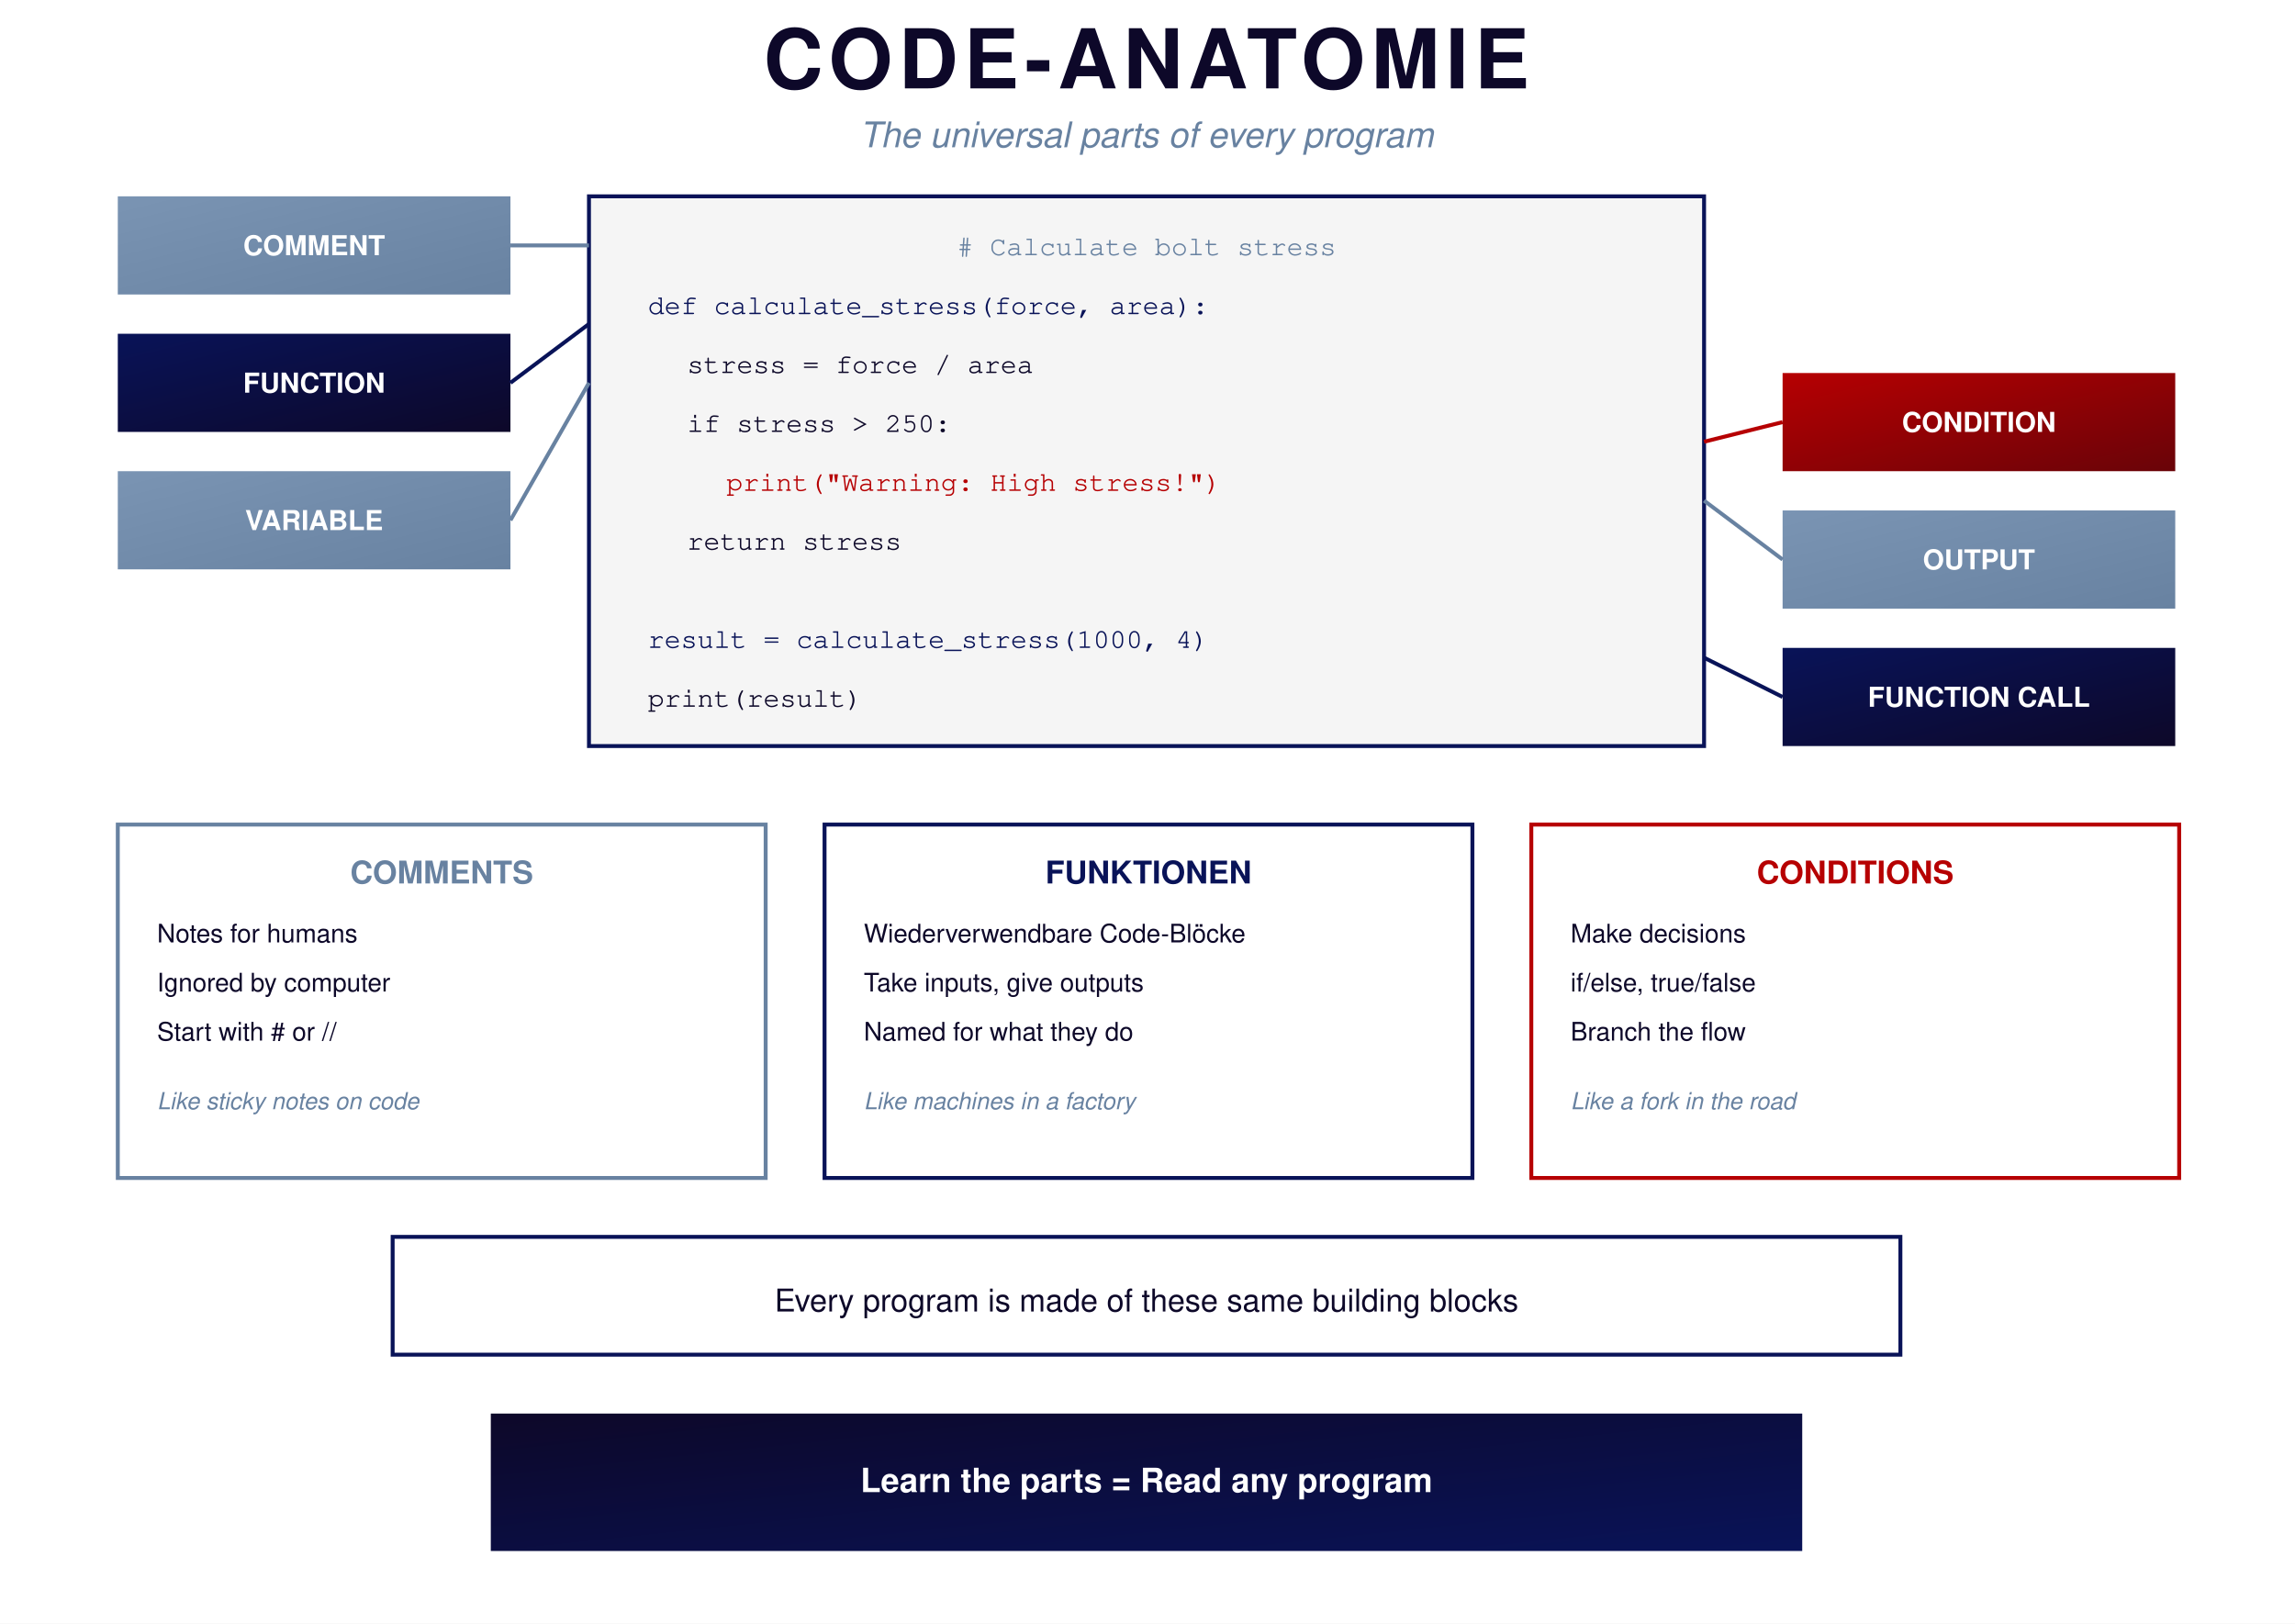
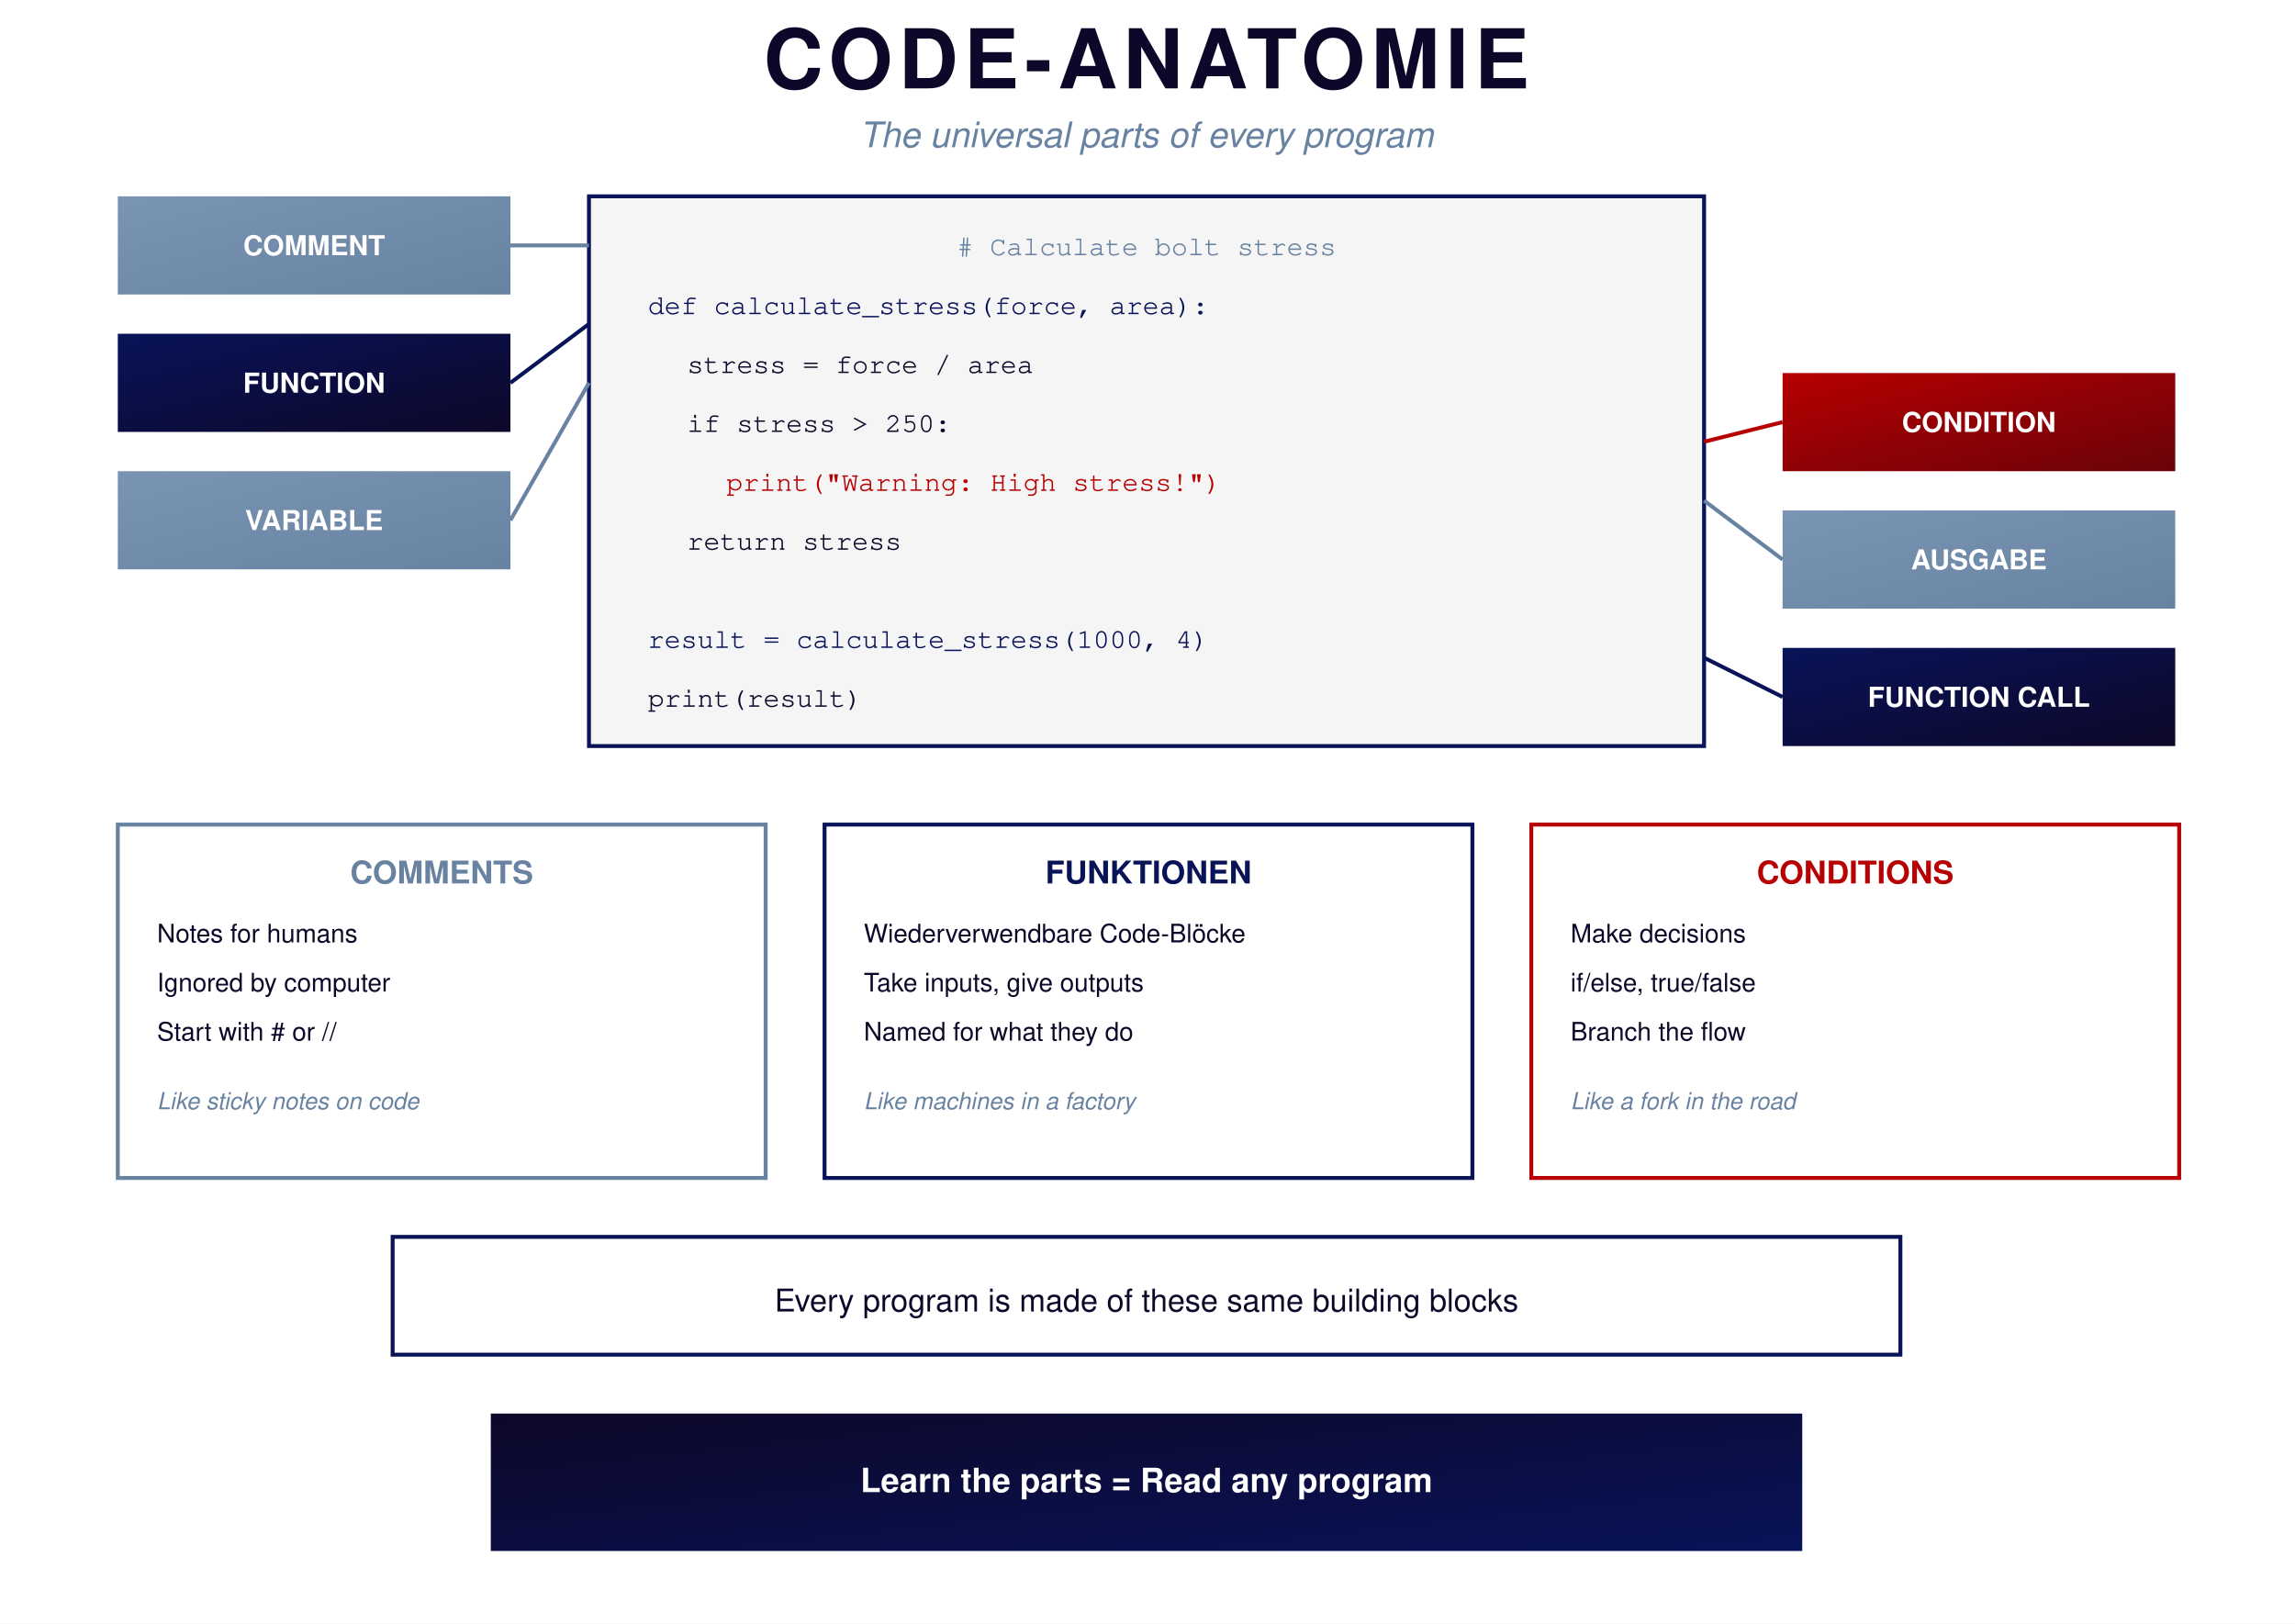
<svg xmlns="http://www.w3.org/2000/svg" viewBox="0 0 1169 827" width="1169" height="827">
  <defs>
    <linearGradient id="goodGreen" x1="0%" y1="0%" x2="100%" y2="100%">
      <stop offset="0%" style="stop-color:#0a7c42" />
      <stop offset="100%" style="stop-color:#065a2f" />
    </linearGradient>
    <linearGradient id="badRed" x1="0%" y1="0%" x2="100%" y2="100%">
      <stop offset="0%" style="stop-color:#b60002" />
      <stop offset="100%" style="stop-color:#690308" />
    </linearGradient>
    <linearGradient id="deepBlue" x1="0%" y1="0%" x2="100%" y2="100%">
      <stop offset="0%" style="stop-color:#091358" />
      <stop offset="100%" style="stop-color:#0d0829" />
    </linearGradient>
    <linearGradient id="aiPurple" x1="0%" y1="0%" x2="100%" y2="100%">
      <stop offset="0%" style="stop-color:#6b21a8" />
      <stop offset="100%" style="stop-color:#4c1d6d" />
    </linearGradient>
    <linearGradient id="steelBlue" x1="0%" y1="0%" x2="100%" y2="100%">
      <stop offset="0%" style="stop-color:#7a94b3" />
      <stop offset="100%" style="stop-color:#6882a1" />
    </linearGradient>
    <linearGradient id="darkNavy" x1="0%" y1="0%" x2="100%" y2="100%">
      <stop offset="0%" style="stop-color:#0d0829" />
      <stop offset="100%" style="stop-color:#091358" />
    </linearGradient>
  </defs>
  <rect width="1169" height="827" fill="#ffffff" />
  <text x="584" y="45" font-family="Helvetica, Arial, sans-serif" font-size="42" font-weight="bold" fill="#0d0829" text-anchor="middle" letter-spacing="3">CODE-ANATOMIE</text>
  <text x="584" y="75" font-family="Helvetica, Arial, sans-serif" font-size="18" fill="#6882a1" text-anchor="middle" font-style="italic">The universal parts of every program</text>
  <rect x="300" y="100" width="568" height="280" fill="#f5f5f5" stroke="#091358" stroke-width="2" />
  <text x="584" y="130" font-family="Courier, monospace" font-size="14" fill="#6882a1" text-anchor="middle"># Calculate bolt stress</text>
  <text x="330" y="160" font-family="Courier, monospace" font-size="14" fill="#091358">def calculate_stress(force, area):</text>
  <text x="350" y="190" font-family="Courier, monospace" font-size="14" fill="#0d0829">    stress = force / area</text>
  <text x="350" y="220" font-family="Courier, monospace" font-size="14" fill="#0d0829">    if stress &gt; 250:</text>
  <text x="370" y="250" font-family="Courier, monospace" font-size="14" fill="#b60002">        print("Warning: High stress!")</text>
  <text x="350" y="280" font-family="Courier, monospace" font-size="14" fill="#0d0829">    return stress</text>
  <text x="330" y="330" font-family="Courier, monospace" font-size="14" fill="#091358">result = calculate_stress(1000, 4)</text>
  <text x="330" y="360" font-family="Courier, monospace" font-size="14" fill="#0d0829">print(result)</text>
  <rect x="60" y="100" width="200" height="50" fill="url(#steelBlue)" />
  <text x="160" y="130" font-family="Helvetica, Arial, sans-serif" font-size="14" font-weight="bold" fill="#ffffff" text-anchor="middle">COMMENT</text>
  <line x1="260" y1="125" x2="300" y2="125" stroke="#6882a1" stroke-width="2" />
  <rect x="60" y="170" width="200" height="50" fill="url(#deepBlue)" />
  <text x="160" y="200" font-family="Helvetica, Arial, sans-serif" font-size="14" font-weight="bold" fill="#ffffff" text-anchor="middle">FUNCTION</text>
  <line x1="260" y1="195" x2="300" y2="165" stroke="#091358" stroke-width="2" />
  <rect x="60" y="240" width="200" height="50" fill="url(#steelBlue)" />
  <text x="160" y="270" font-family="Helvetica, Arial, sans-serif" font-size="14" font-weight="bold" fill="#ffffff" text-anchor="middle">VARIABLE</text>
  <line x1="260" y1="265" x2="300" y2="195" stroke="#6882a1" stroke-width="2" />
  <rect x="908" y="190" width="200" height="50" fill="url(#badRed)" />
  <text x="1008" y="220" font-family="Helvetica, Arial, sans-serif" font-size="14" font-weight="bold" fill="#ffffff" text-anchor="middle">CONDITION</text>
  <line x1="908" y1="215" x2="868" y2="225" stroke="#b60002" stroke-width="2" />
  <rect x="908" y="260" width="200" height="50" fill="url(#steelBlue)" />
-   <text x="1008" y="290" font-family="Helvetica, Arial, sans-serif" font-size="14" font-weight="bold" fill="#ffffff" text-anchor="middle">OUTPUT</text>
+   <text x="1008" y="290" font-family="Helvetica, Arial, sans-serif" font-size="14" font-weight="bold" fill="#ffffff" text-anchor="middle">AUSGABE</text>
  <line x1="908" y1="285" x2="868" y2="255" stroke="#6882a1" stroke-width="2" />
  <rect x="908" y="330" width="200" height="50" fill="url(#deepBlue)" />
  <text x="1008" y="360" font-family="Helvetica, Arial, sans-serif" font-size="14" font-weight="bold" fill="#ffffff" text-anchor="middle">FUNCTION CALL</text>
  <line x1="908" y1="355" x2="868" y2="335" stroke="#091358" stroke-width="2" />
  <rect x="60" y="420" width="330" height="180" fill="#ffffff" stroke="#6882a1" stroke-width="2" />
  <text x="225" y="450" font-family="Helvetica, Arial, sans-serif" font-size="16" font-weight="bold" fill="#6882a1" text-anchor="middle">COMMENTS</text>
  <text x="80" y="480" font-family="Helvetica, Arial, sans-serif" font-size="13" fill="#0d0829">Notes for humans</text>
  <text x="80" y="505" font-family="Helvetica, Arial, sans-serif" font-size="13" fill="#0d0829">Ignored by computer</text>
  <text x="80" y="530" font-family="Helvetica, Arial, sans-serif" font-size="13" fill="#0d0829">Start with # or //</text>
  <text x="80" y="565" font-family="Helvetica, Arial, sans-serif" font-size="12" fill="#6882a1" font-style="italic">Like sticky notes on code</text>
  <rect x="420" y="420" width="330" height="180" fill="#ffffff" stroke="#091358" stroke-width="2" />
  <text x="585" y="450" font-family="Helvetica, Arial, sans-serif" font-size="16" font-weight="bold" fill="#091358" text-anchor="middle">FUNKTIONEN</text>
  <text x="440" y="480" font-family="Helvetica, Arial, sans-serif" font-size="13" fill="#0d0829">Wiederverwendbare Code-Blöcke</text>
  <text x="440" y="505" font-family="Helvetica, Arial, sans-serif" font-size="13" fill="#0d0829">Take inputs, give outputs</text>
  <text x="440" y="530" font-family="Helvetica, Arial, sans-serif" font-size="13" fill="#0d0829">Named for what they do</text>
  <text x="440" y="565" font-family="Helvetica, Arial, sans-serif" font-size="12" fill="#6882a1" font-style="italic">Like machines in a factory</text>
  <rect x="780" y="420" width="330" height="180" fill="#ffffff" stroke="#b60002" stroke-width="2" />
  <text x="945" y="450" font-family="Helvetica, Arial, sans-serif" font-size="16" font-weight="bold" fill="#b60002" text-anchor="middle">CONDITIONS</text>
  <text x="800" y="480" font-family="Helvetica, Arial, sans-serif" font-size="13" fill="#0d0829">Make decisions</text>
  <text x="800" y="505" font-family="Helvetica, Arial, sans-serif" font-size="13" fill="#0d0829">if/else, true/false</text>
  <text x="800" y="530" font-family="Helvetica, Arial, sans-serif" font-size="13" fill="#0d0829">Branch the flow</text>
  <text x="800" y="565" font-family="Helvetica, Arial, sans-serif" font-size="12" fill="#6882a1" font-style="italic">Like a fork in the road</text>
  <rect x="200" y="630" width="768" height="60" fill="#ffffff" stroke="#091358" stroke-width="2" />
  <text x="584" y="668" font-family="Helvetica, Arial, sans-serif" font-size="16" fill="#0d0829" text-anchor="middle">Every program is made of these same building blocks</text>
  <rect x="250" y="720" width="668" height="70" fill="url(#darkNavy)" />
  <text x="584" y="760" font-family="Helvetica, Arial, sans-serif" font-size="17" font-weight="bold" fill="#ffffff" text-anchor="middle">Learn the parts = Read any program</text>
</svg>
